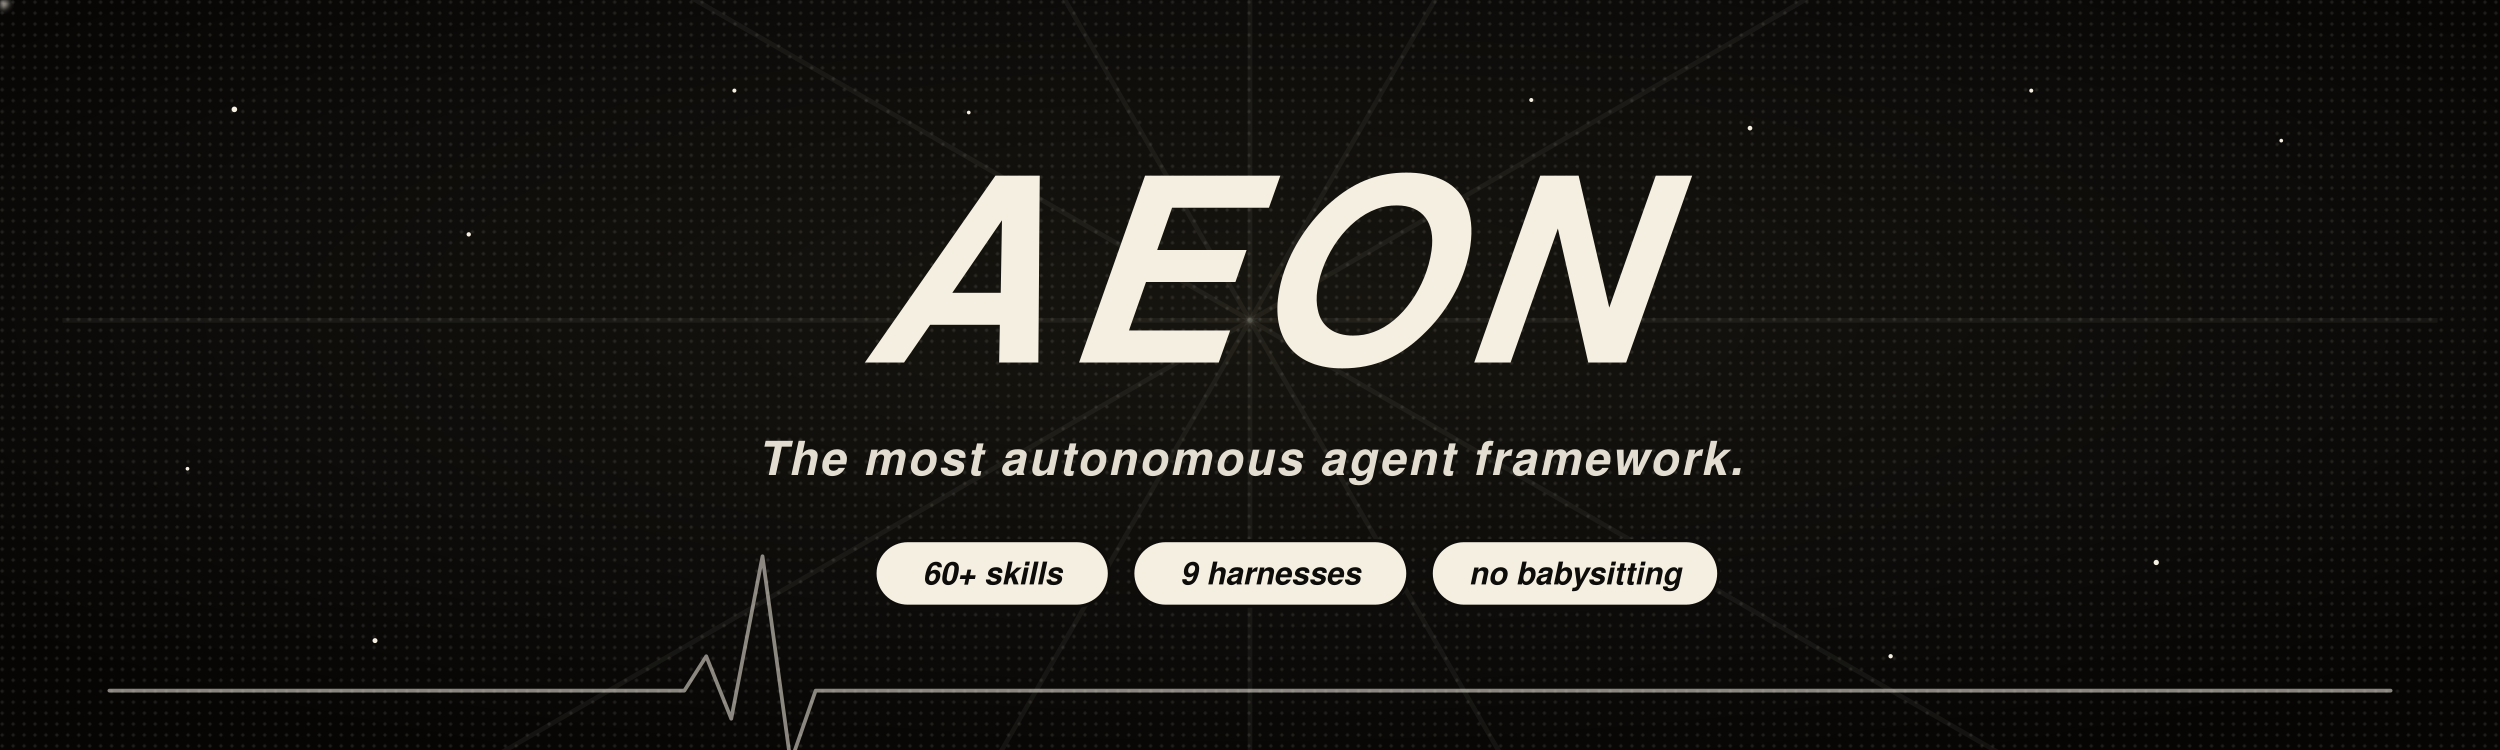
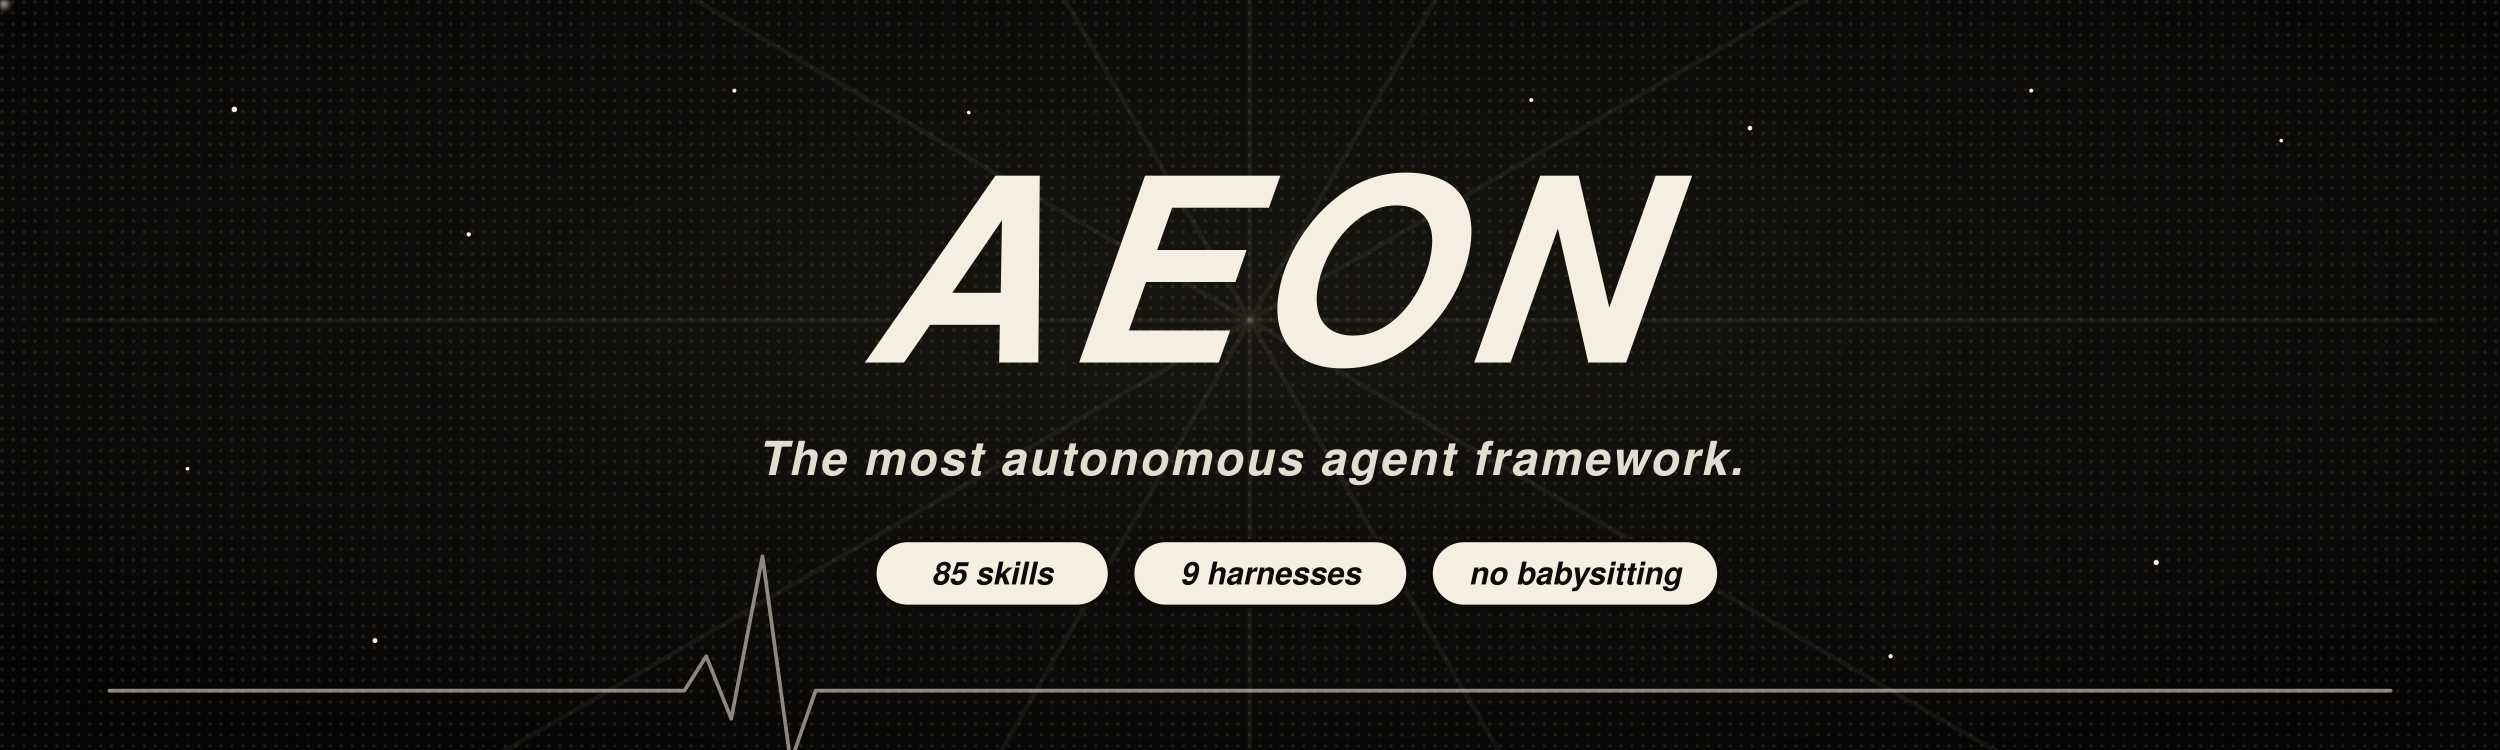
<svg xmlns="http://www.w3.org/2000/svg" viewBox="0 0 1600 480" width="1600" height="480" role="img" aria-label="AEON — the most autonomous agent framework">
  <defs>
    <pattern id="halftone" width="7" height="7" patternUnits="userSpaceOnUse">
      <circle cx="1.4" cy="1.4" r="1.1" fill="#F4EFE1" />
    </pattern>
    <radialGradient id="vig" cx="50%" cy="42%" r="66%">
      <stop offset="0%" stop-color="#17150f" />
      <stop offset="60%" stop-color="#0d0c0a" />
      <stop offset="100%" stop-color="#060504" />
    </radialGradient>
    <filter id="soft" x="-30%" y="-30%" width="160%" height="160%">
      <feGaussianBlur stdDeviation="2.2" />
    </filter>
    <style>
      @keyframes spin{from{transform:rotate(0deg)}to{transform:rotate(360deg)}}
      .rays{transform-box:fill-box;transform-origin:center;animation:spin 70s linear infinite}
    </style>
  </defs>
  <rect width="1600" height="480" fill="url(#vig)" />
  <rect width="1600" height="480" fill="url(#halftone)" opacity="0.10" />
  <g class="rays" transform="translate(800,205)">
    <g stroke="#F4EFE1" stroke-opacity="0.055" stroke-width="3">
      <line x1="0" y1="0" x2="760" y2="0" />
      <line x1="0" y1="0" x2="658" y2="380" />
      <line x1="0" y1="0" x2="380" y2="658" />
      <line x1="0" y1="0" x2="0" y2="760" />
      <line x1="0" y1="0" x2="-380" y2="658" />
      <line x1="0" y1="0" x2="-658" y2="380" />
      <line x1="0" y1="0" x2="-760" y2="0" />
      <line x1="0" y1="0" x2="-658" y2="-380" />
      <line x1="0" y1="0" x2="-380" y2="-658" />
      <line x1="0" y1="0" x2="0" y2="-760" />
      <line x1="0" y1="0" x2="380" y2="-658" />
      <line x1="0" y1="0" x2="658" y2="-380" />
    </g>
  </g>
  <g fill="#F4EFE1">
    <circle cx="150" cy="70" r="1.8">
      <animate attributeName="opacity" values="0.2;1;0.2" dur="3.1s" repeatCount="indefinite" />
    </circle>
    <circle cx="470" cy="58" r="1.3">
      <animate attributeName="opacity" values="0.15;0.8;0.15" dur="4.3s" repeatCount="indefinite" />
    </circle>
    <circle cx="300" cy="150" r="1.4">
      <animate attributeName="opacity" values="0.15;0.85;0.15" dur="5.0s" repeatCount="indefinite" />
    </circle>
    <circle cx="120" cy="300" r="1.2">
      <animate attributeName="opacity" values="0.2;0.7;0.2" dur="4.6s" repeatCount="indefinite" />
    </circle>
    <circle cx="240" cy="410" r="1.6">
      <animate attributeName="opacity" values="0.2;0.9;0.2" dur="3.7s" repeatCount="indefinite" />
    </circle>
    <circle cx="620" cy="72" r="1.2">
      <animate attributeName="opacity" values="0.15;0.75;0.15" dur="4.8s" repeatCount="indefinite" />
    </circle>
    <circle cx="980" cy="64" r="1.3">
      <animate attributeName="opacity" values="0.2;0.9;0.2" dur="3.6s" repeatCount="indefinite" />
    </circle>
    <circle cx="1120" cy="82" r="1.5">
      <animate attributeName="opacity" values="0.2;0.95;0.2" dur="3.4s" repeatCount="indefinite" />
    </circle>
    <circle cx="1300" cy="58" r="1.3">
      <animate attributeName="opacity" values="0.15;0.8;0.15" dur="4.1s" repeatCount="indefinite" />
    </circle>
    <circle cx="1460" cy="90" r="1.2">
      <animate attributeName="opacity" values="0.15;0.7;0.15" dur="5.2s" repeatCount="indefinite" />
    </circle>
    <circle cx="1380" cy="360" r="1.7">
      <animate attributeName="opacity" values="0.2;1;0.2" dur="3.9s" repeatCount="indefinite" />
    </circle>
    <circle cx="1210" cy="420" r="1.4">
      <animate attributeName="opacity" values="0.2;0.85;0.2" dur="4.4s" repeatCount="indefinite" />
    </circle>
  </g>
  <g transform="translate(800,232)">
    <text x="0" y="0" text-anchor="middle" transform="skewX(-8)" font-family="'Arial Black','Helvetica Neue',Helvetica,Arial,sans-serif" font-weight="900" font-style="italic" font-size="164" letter-spacing="10" fill="#F4EFE1">AEON</text>
  </g>
  <text x="800" y="304" text-anchor="middle" font-family="'Arial Black','Helvetica Neue',Helvetica,Arial,sans-serif" font-weight="800" font-style="italic" font-size="30" letter-spacing="1.5" fill="#F4EFE1" fill-opacity="0.92">The most autonomous agent framework.</text>
  <g font-family="'Arial Black','Helvetica Neue',Helvetica,Arial,sans-serif" font-weight="800" font-style="italic" font-size="20" fill="#0d0c0a">
    <g transform="translate(560,346)">
      <rect x="0" y="0" width="150" height="42" rx="21" fill="#F4EFE1" stroke="#0d0c0a" stroke-width="2" />
-       <text x="75" y="28" text-anchor="middle">60+ skills</text>
+       <text x="75" y="28" text-anchor="middle">85 skills</text>
    </g>
    <g transform="translate(725,346)">
      <rect x="0" y="0" width="176" height="42" rx="21" fill="#F4EFE1" stroke="#0d0c0a" stroke-width="2" />
      <text x="88" y="28" text-anchor="middle">9 harnesses</text>
    </g>
    <g transform="translate(916,346)">
      <rect x="0" y="0" width="184" height="42" rx="21" fill="#F4EFE1" stroke="#0d0c0a" stroke-width="2" />
      <text x="92" y="28" text-anchor="middle">no babysitting</text>
    </g>
  </g>
  <path id="beat" d="M70 442 H438 l14 -22 l16 40 l20 -104 l18 132 l16 -46 H1530" fill="none" stroke="#F4EFE1" stroke-opacity="0.55" stroke-width="2.4" stroke-linejoin="round" stroke-linecap="round" />
  <circle r="5.5" fill="#F4EFE1" filter="url(#soft)">
    <animateMotion dur="3.4s" repeatCount="indefinite" rotate="auto">
      <mpath href="#beat" />
    </animateMotion>
  </circle>
</svg>
